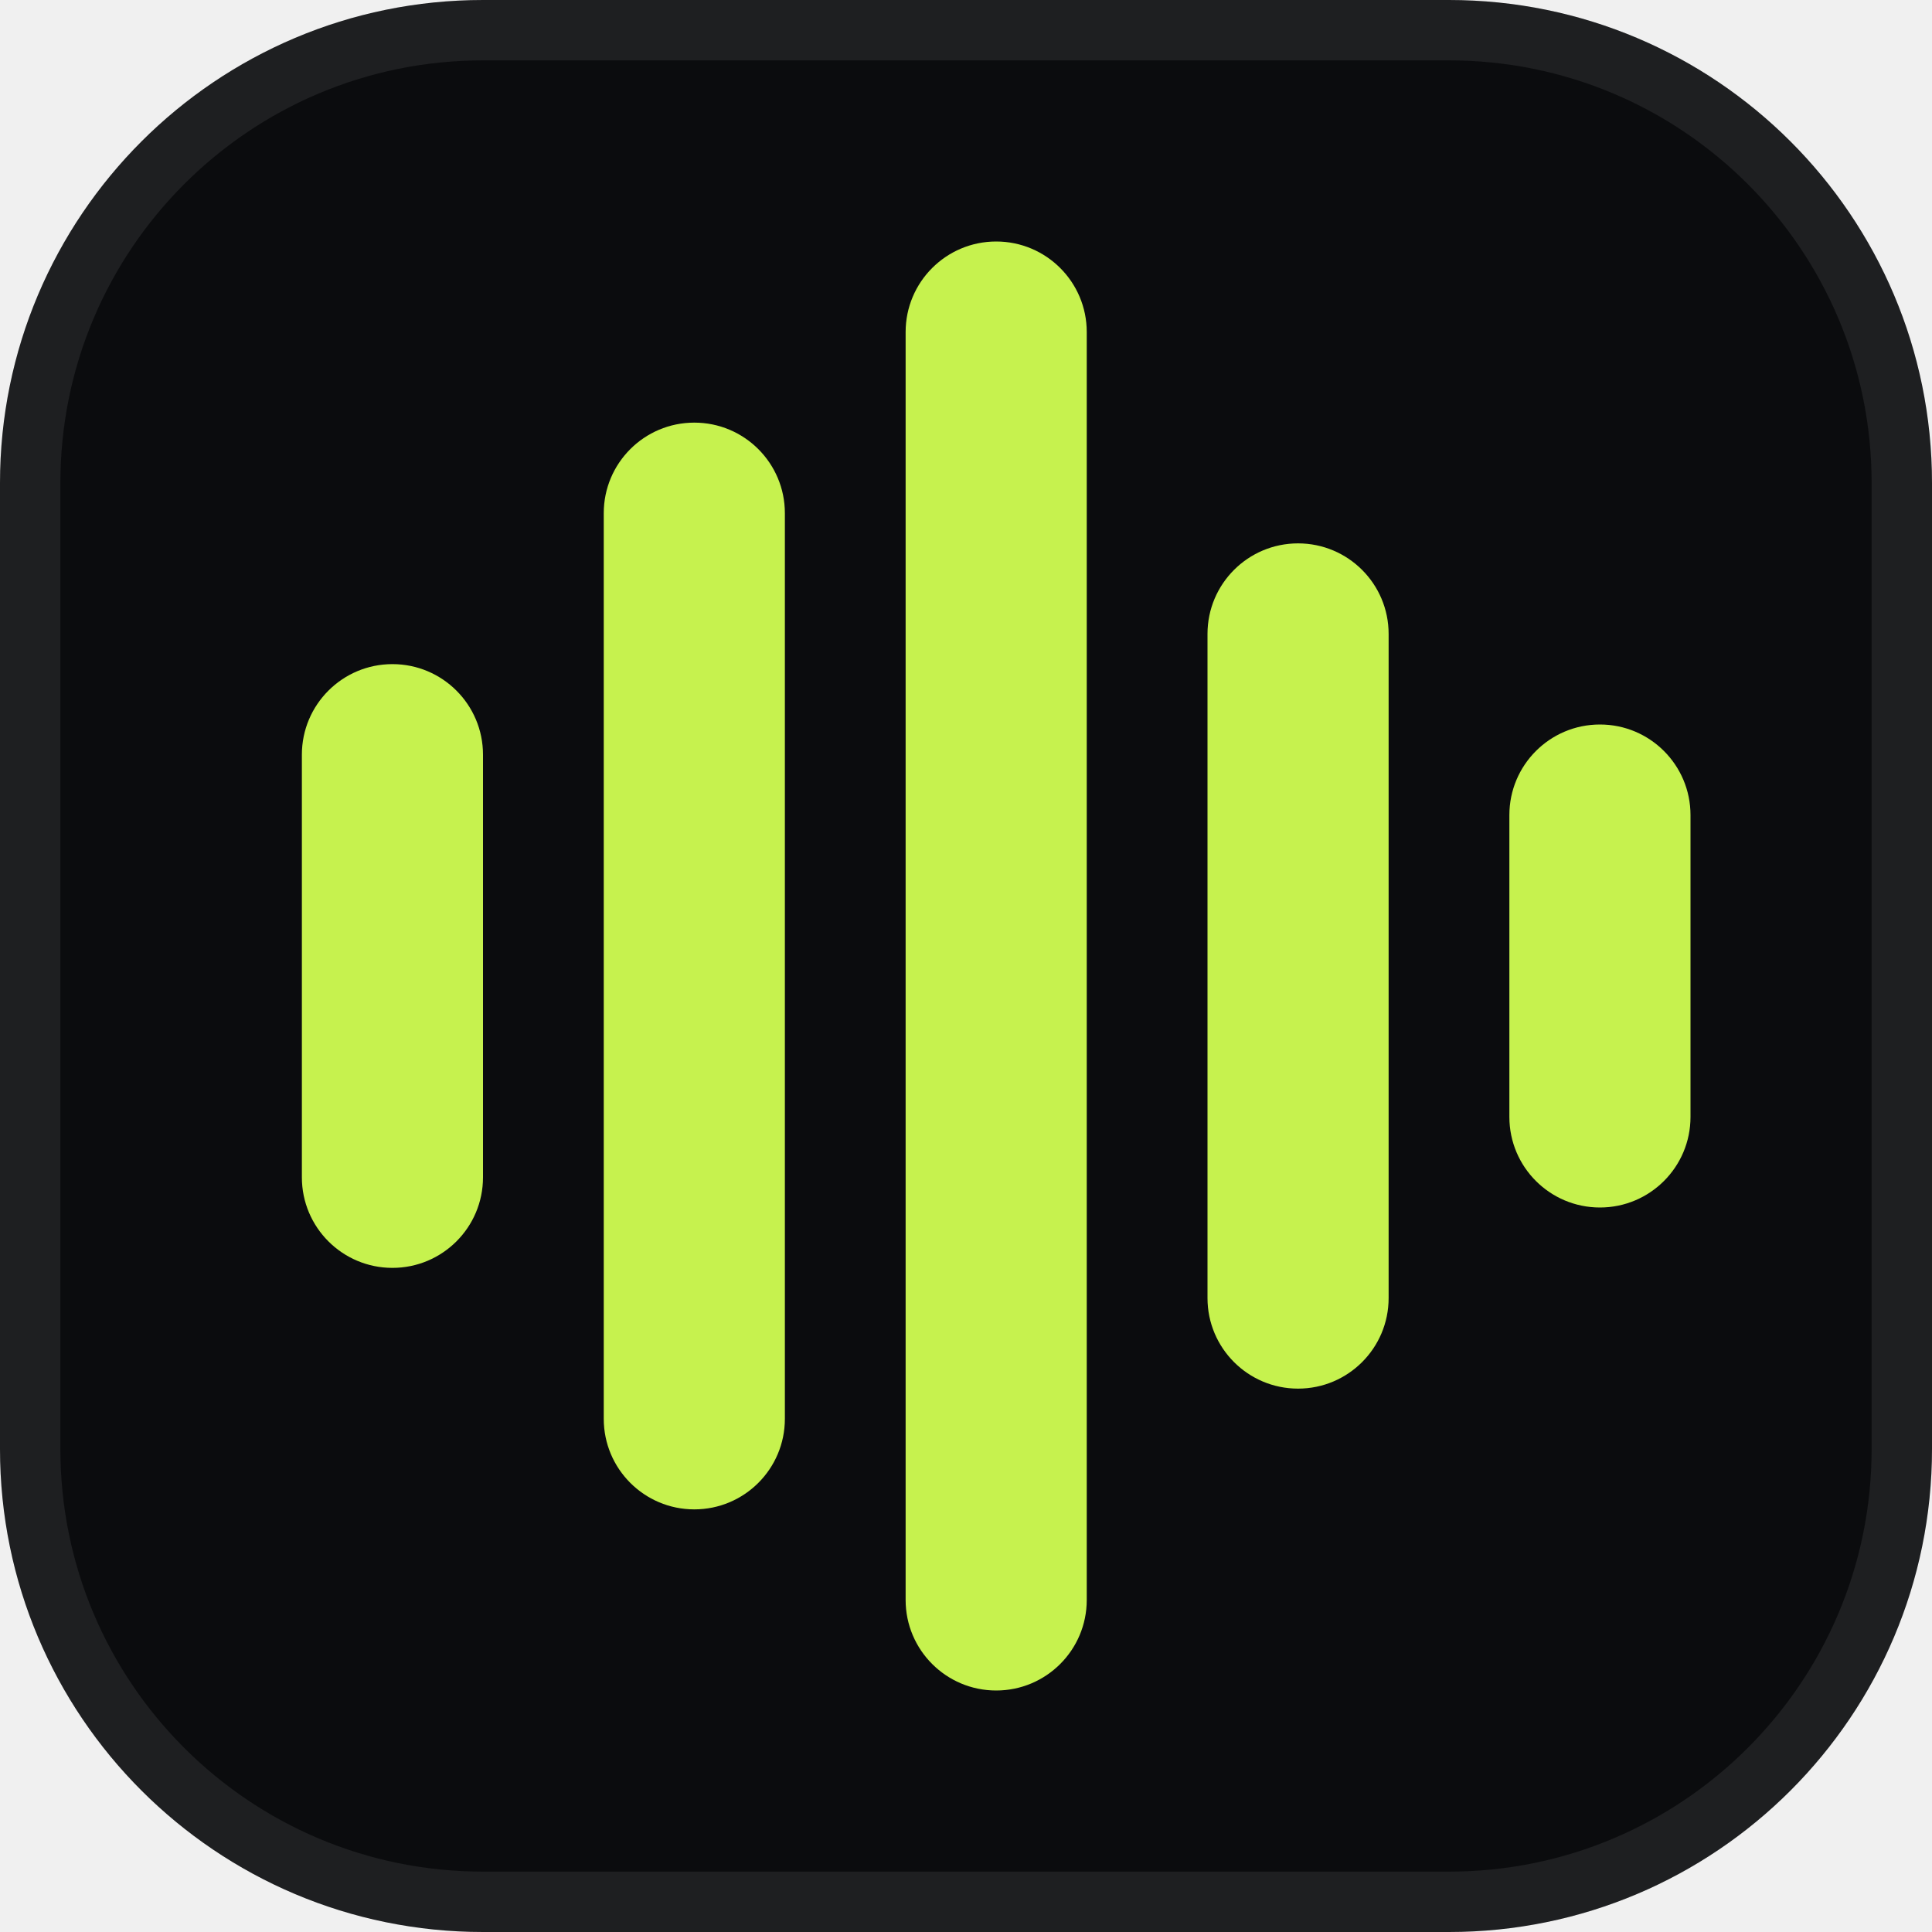
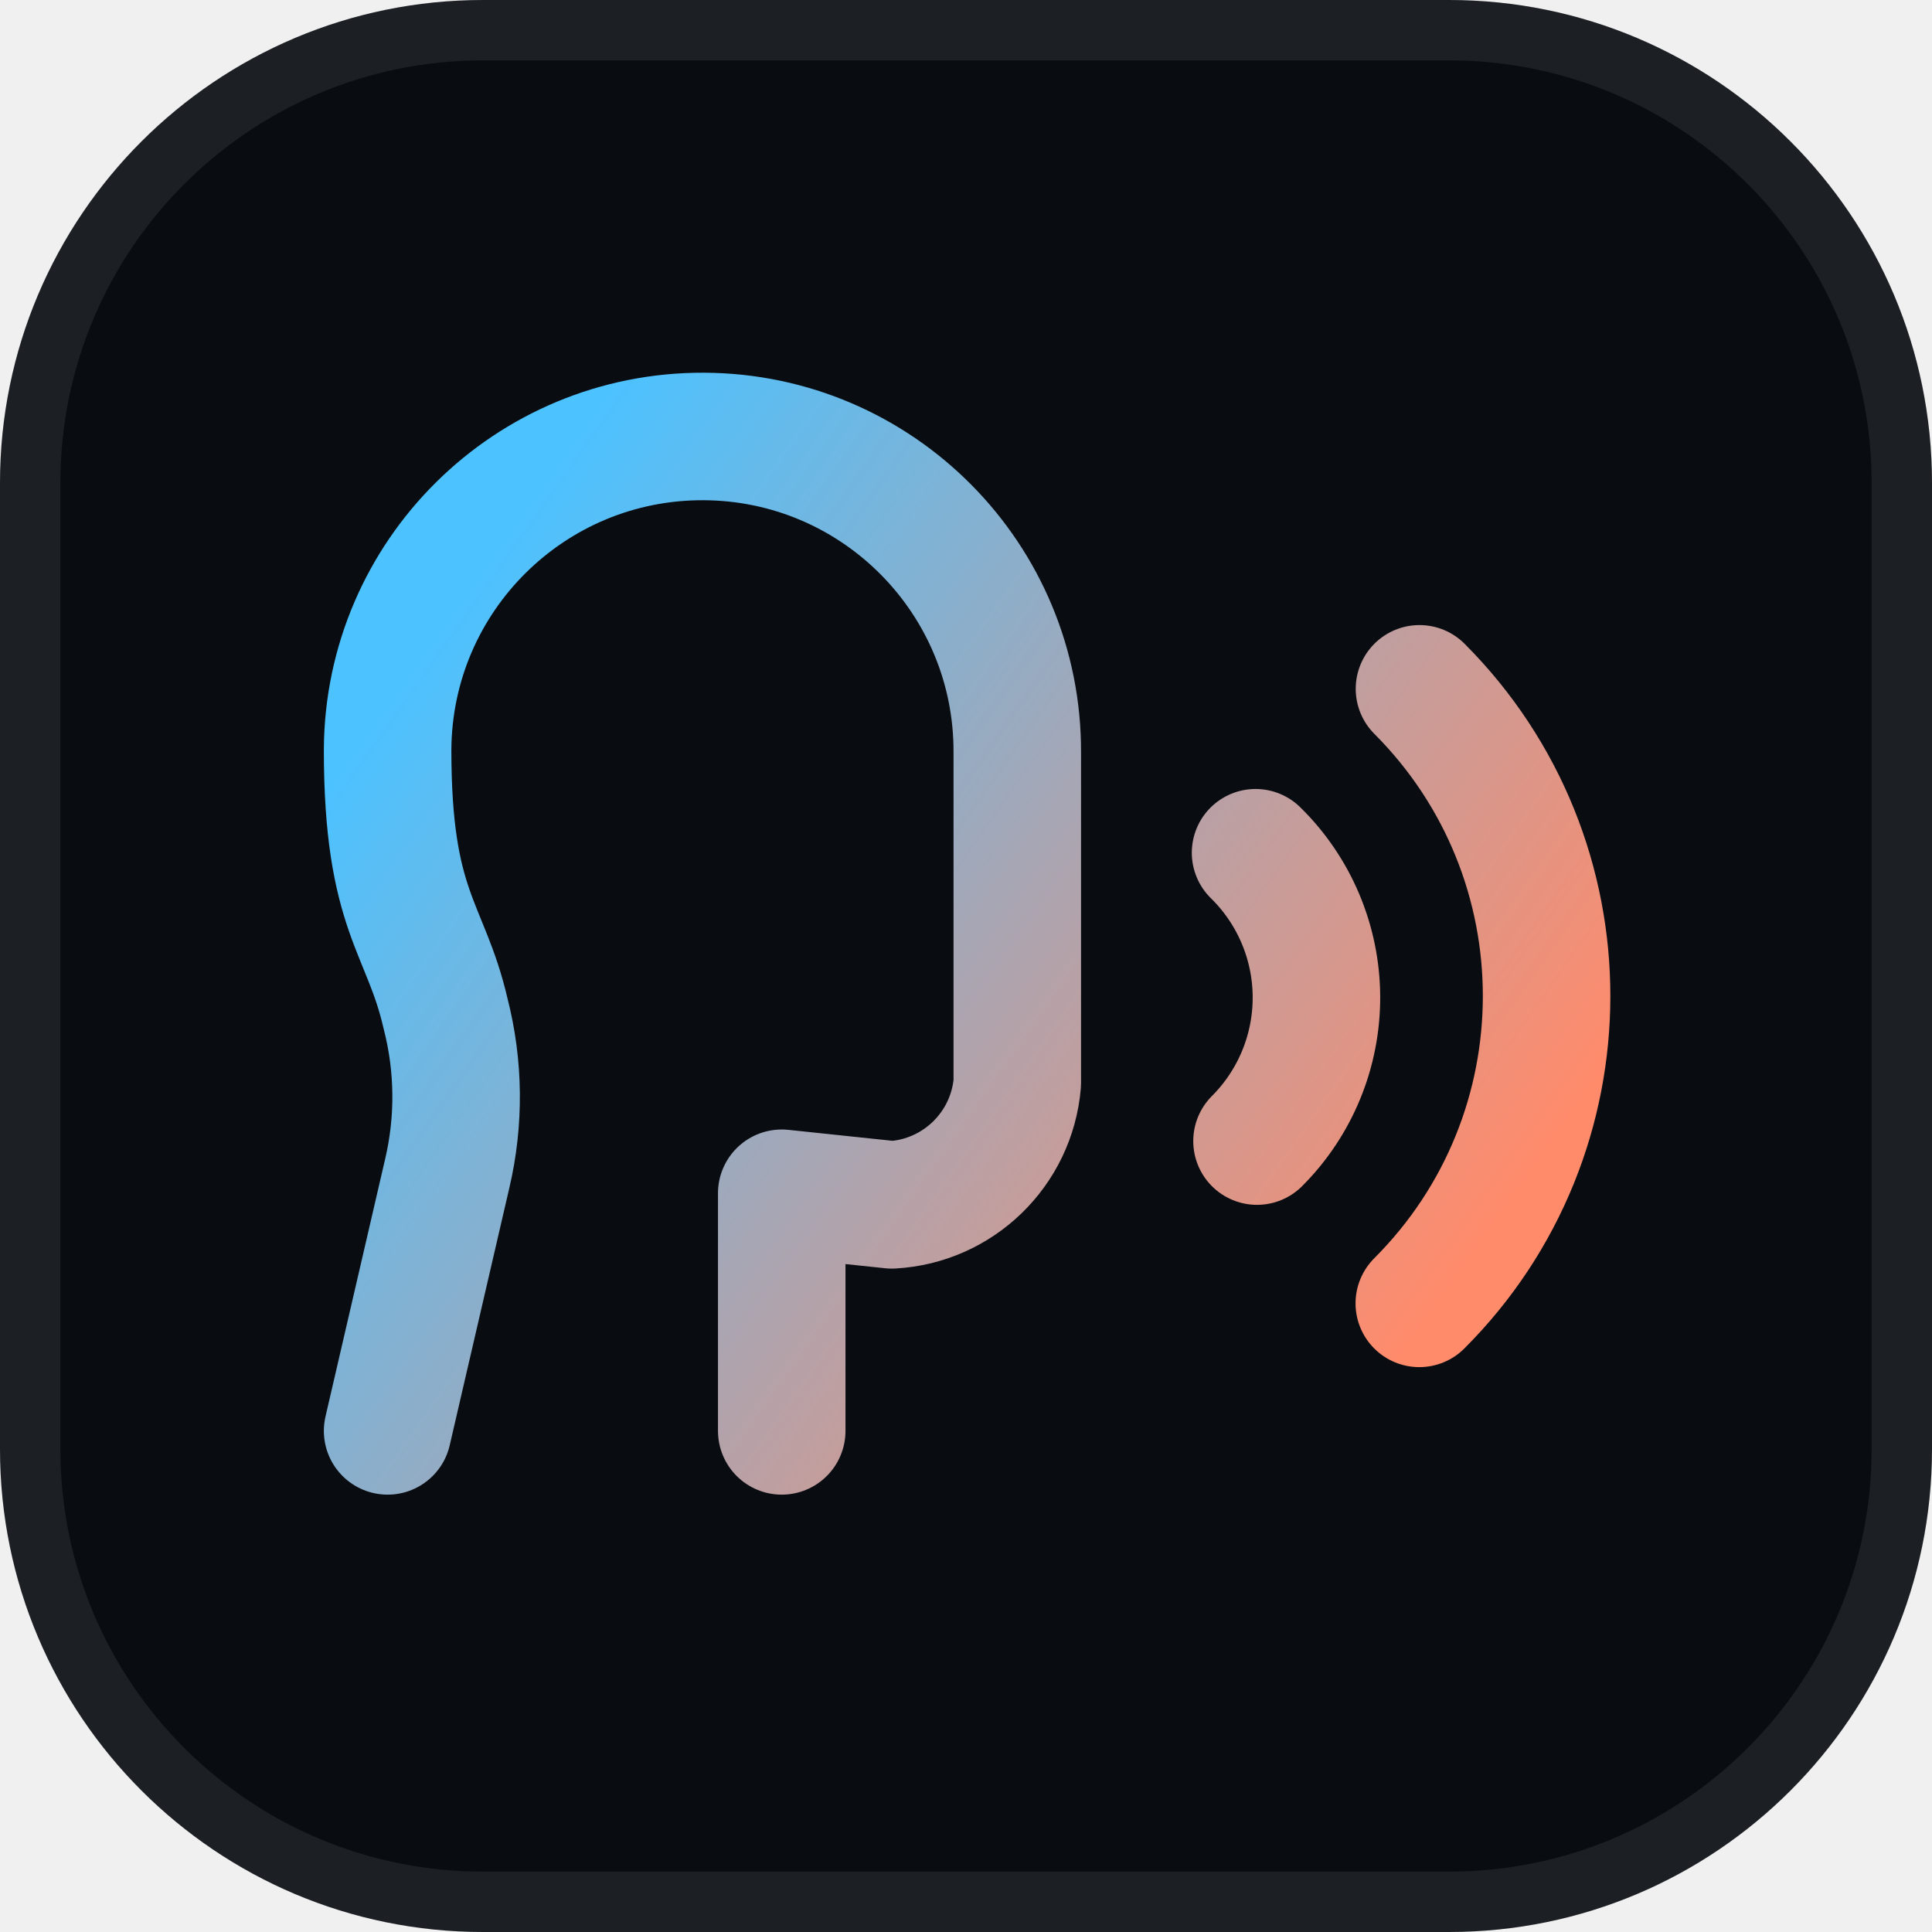
<svg xmlns="http://www.w3.org/2000/svg" width="32" height="32" viewBox="0 0 32 32">
-   <rect width="32" height="32" rx="8" fill="#0b0c0e" />
+   <defs>
+     <linearGradient id="g" gradientUnits="userSpaceOnUse" x1="3" y1="6" x2="20" y2="18">
+       <stop offset="0" stop-color="#4cc2ff" />
+       <stop offset="1" stop-color="#ff8b6b" />
+     </linearGradient>
+   </defs>
+   <rect width="32" height="32" rx="8" fill="#090c11" />
  <rect x="0.5" y="0.5" width="31" height="31" rx="7.5" fill="none" stroke="#ffffff" stroke-opacity="0.08" />
-   <g fill="#c6f24e">
-     <rect x="5" y="11" width="3" height="10" rx="1.5" />
-     <rect x="10" y="7" width="3" height="18" rx="1.5" />
-     <rect x="15" y="4" width="3" height="24" rx="1.5" />
-     <rect x="20" y="9" width="3" height="14" rx="1.5" />
-     <rect x="25" y="12" width="3" height="8" rx="1.5" />
+   <g transform="translate(4.5 4.5) scale(0.96)" fill="none" stroke="url(#g)" stroke-width="2.2" stroke-linecap="round" stroke-linejoin="round">
+     <path d="M8.8 20v-4.1l1.9.2a2.3 2.3 0 0 0 2.164-2.1V8.3A5.37 5.37 0 0 0 2 8.25c0 2.8.656 3.054 1 4.55a5.77 5.77 0 0 1 .029 2.758L2 20" />
+     <path d="M19.8 17.8a7.5 7.5 0 0 0 .003-10.603" />
+     <path d="M17 15a3.5 3.5 0 0 0-.025-4.975" />
  </g>
</svg>
